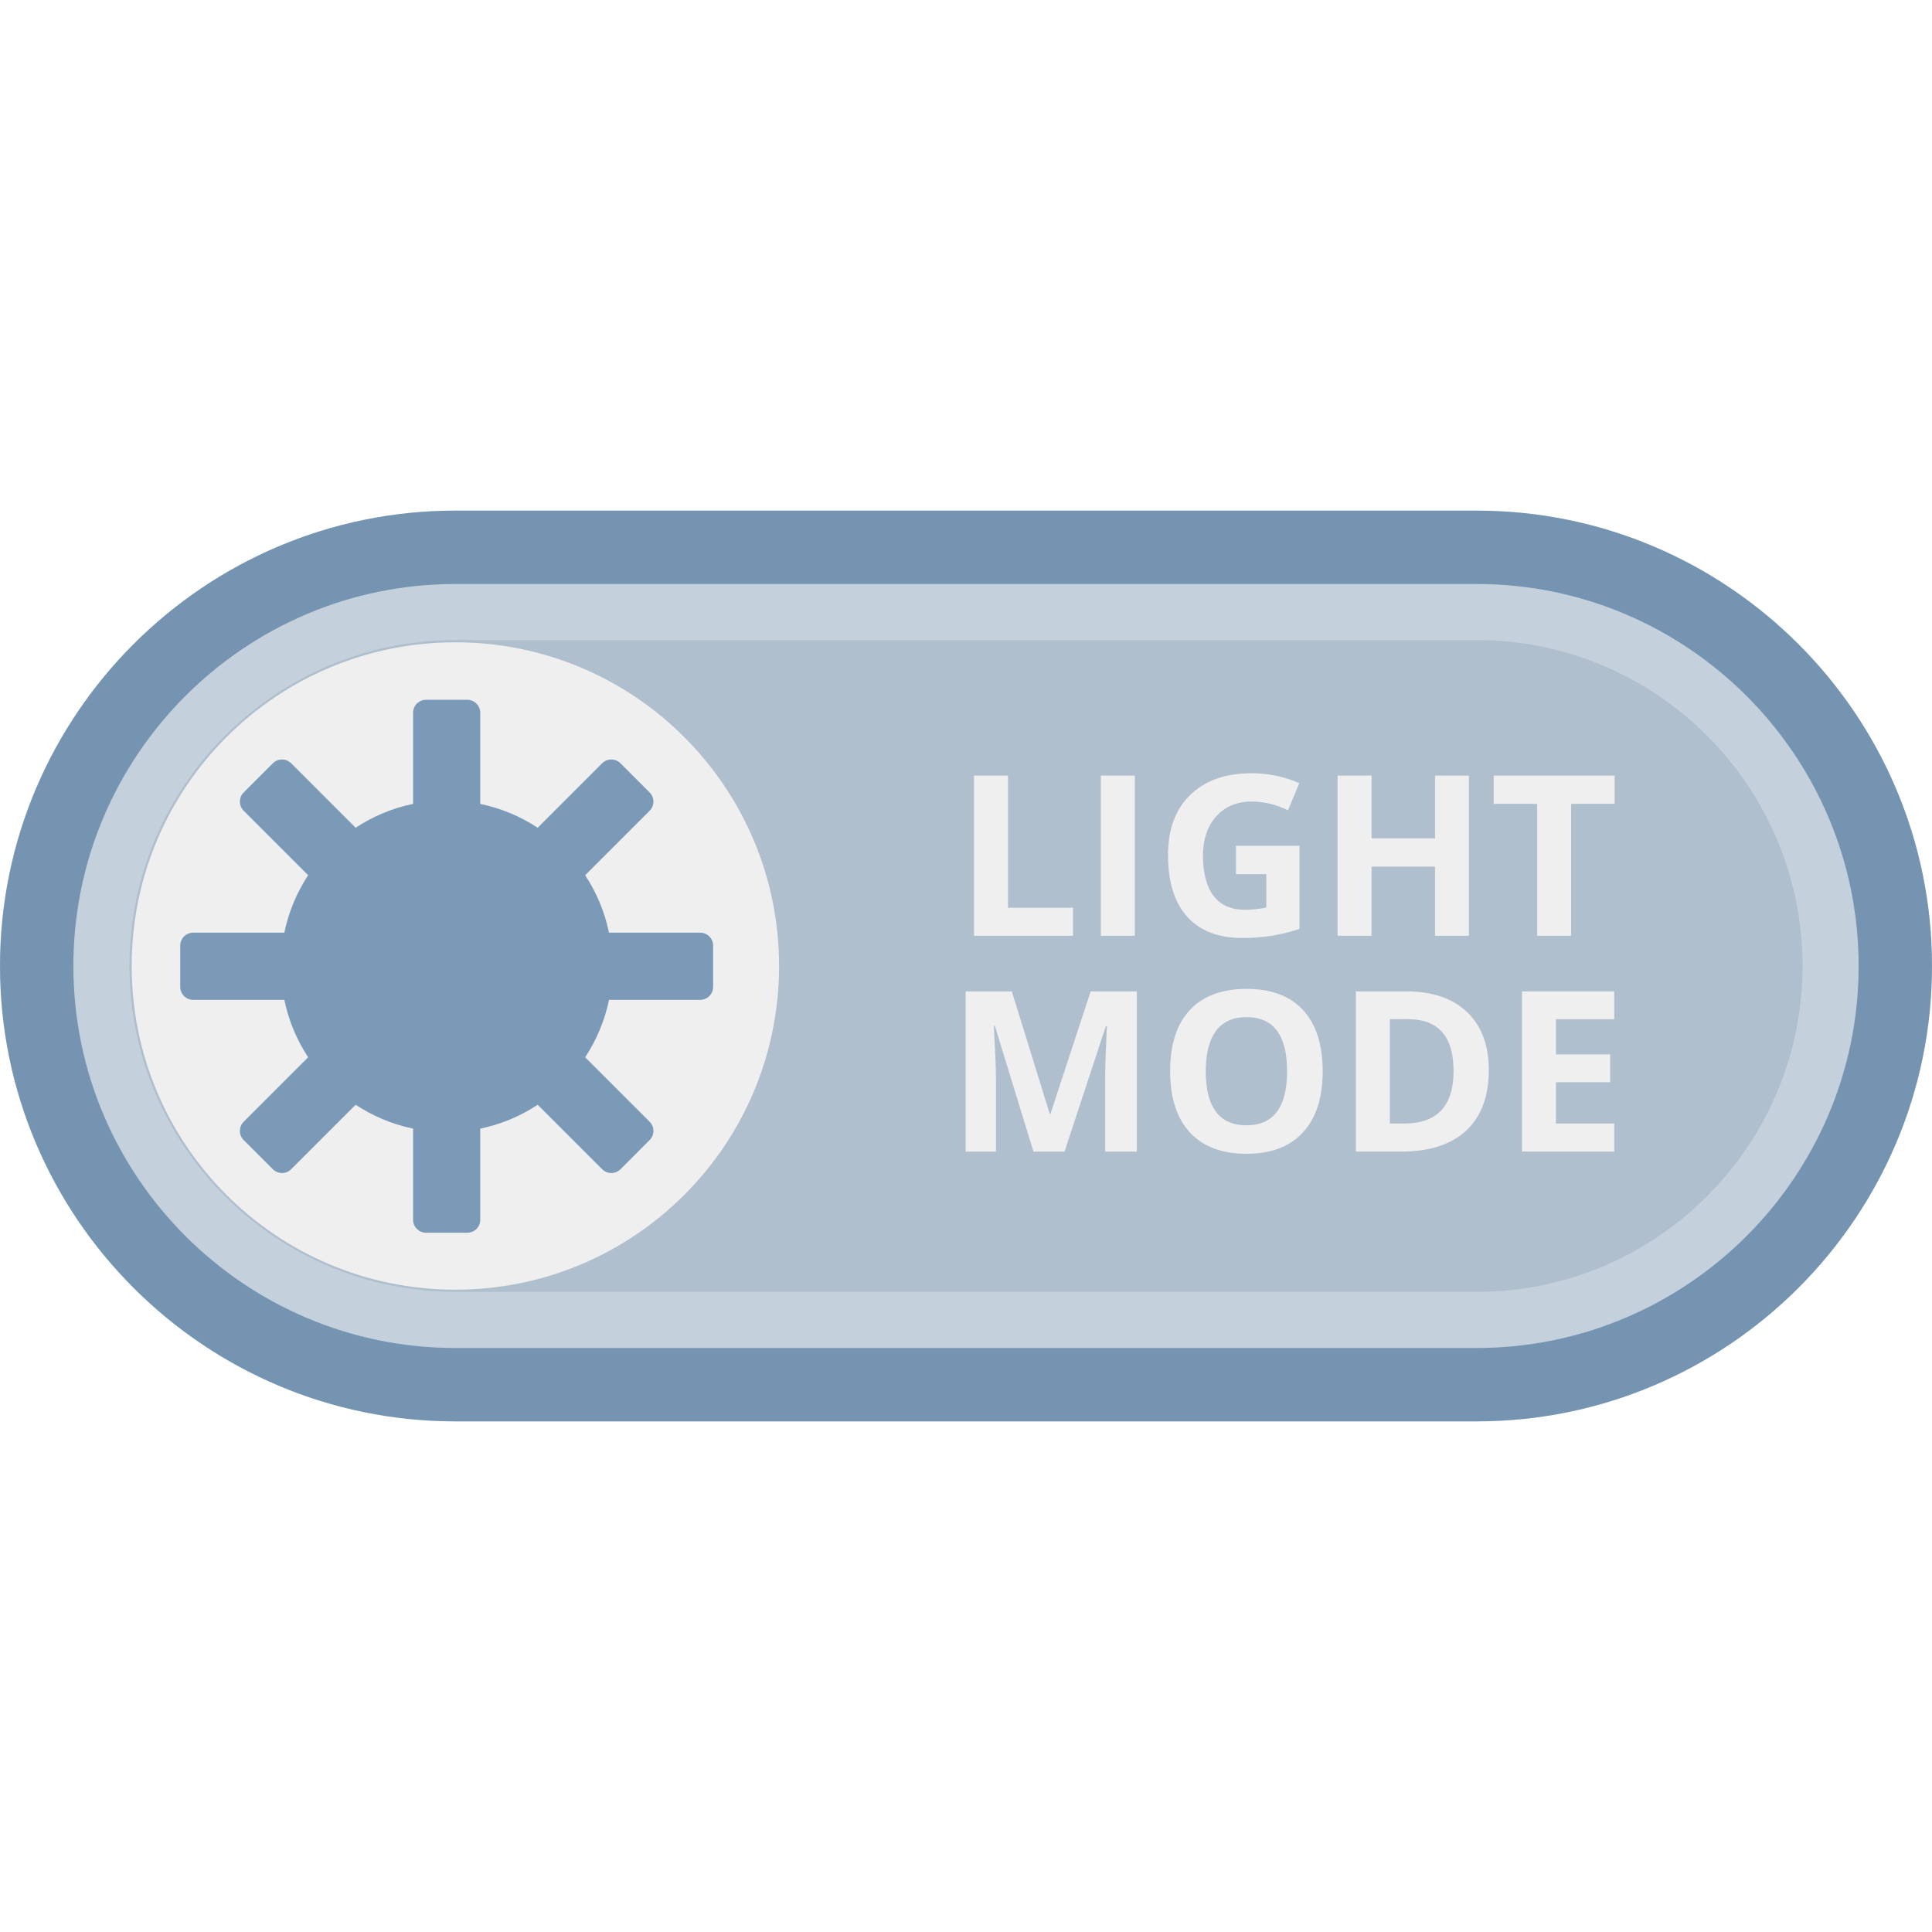
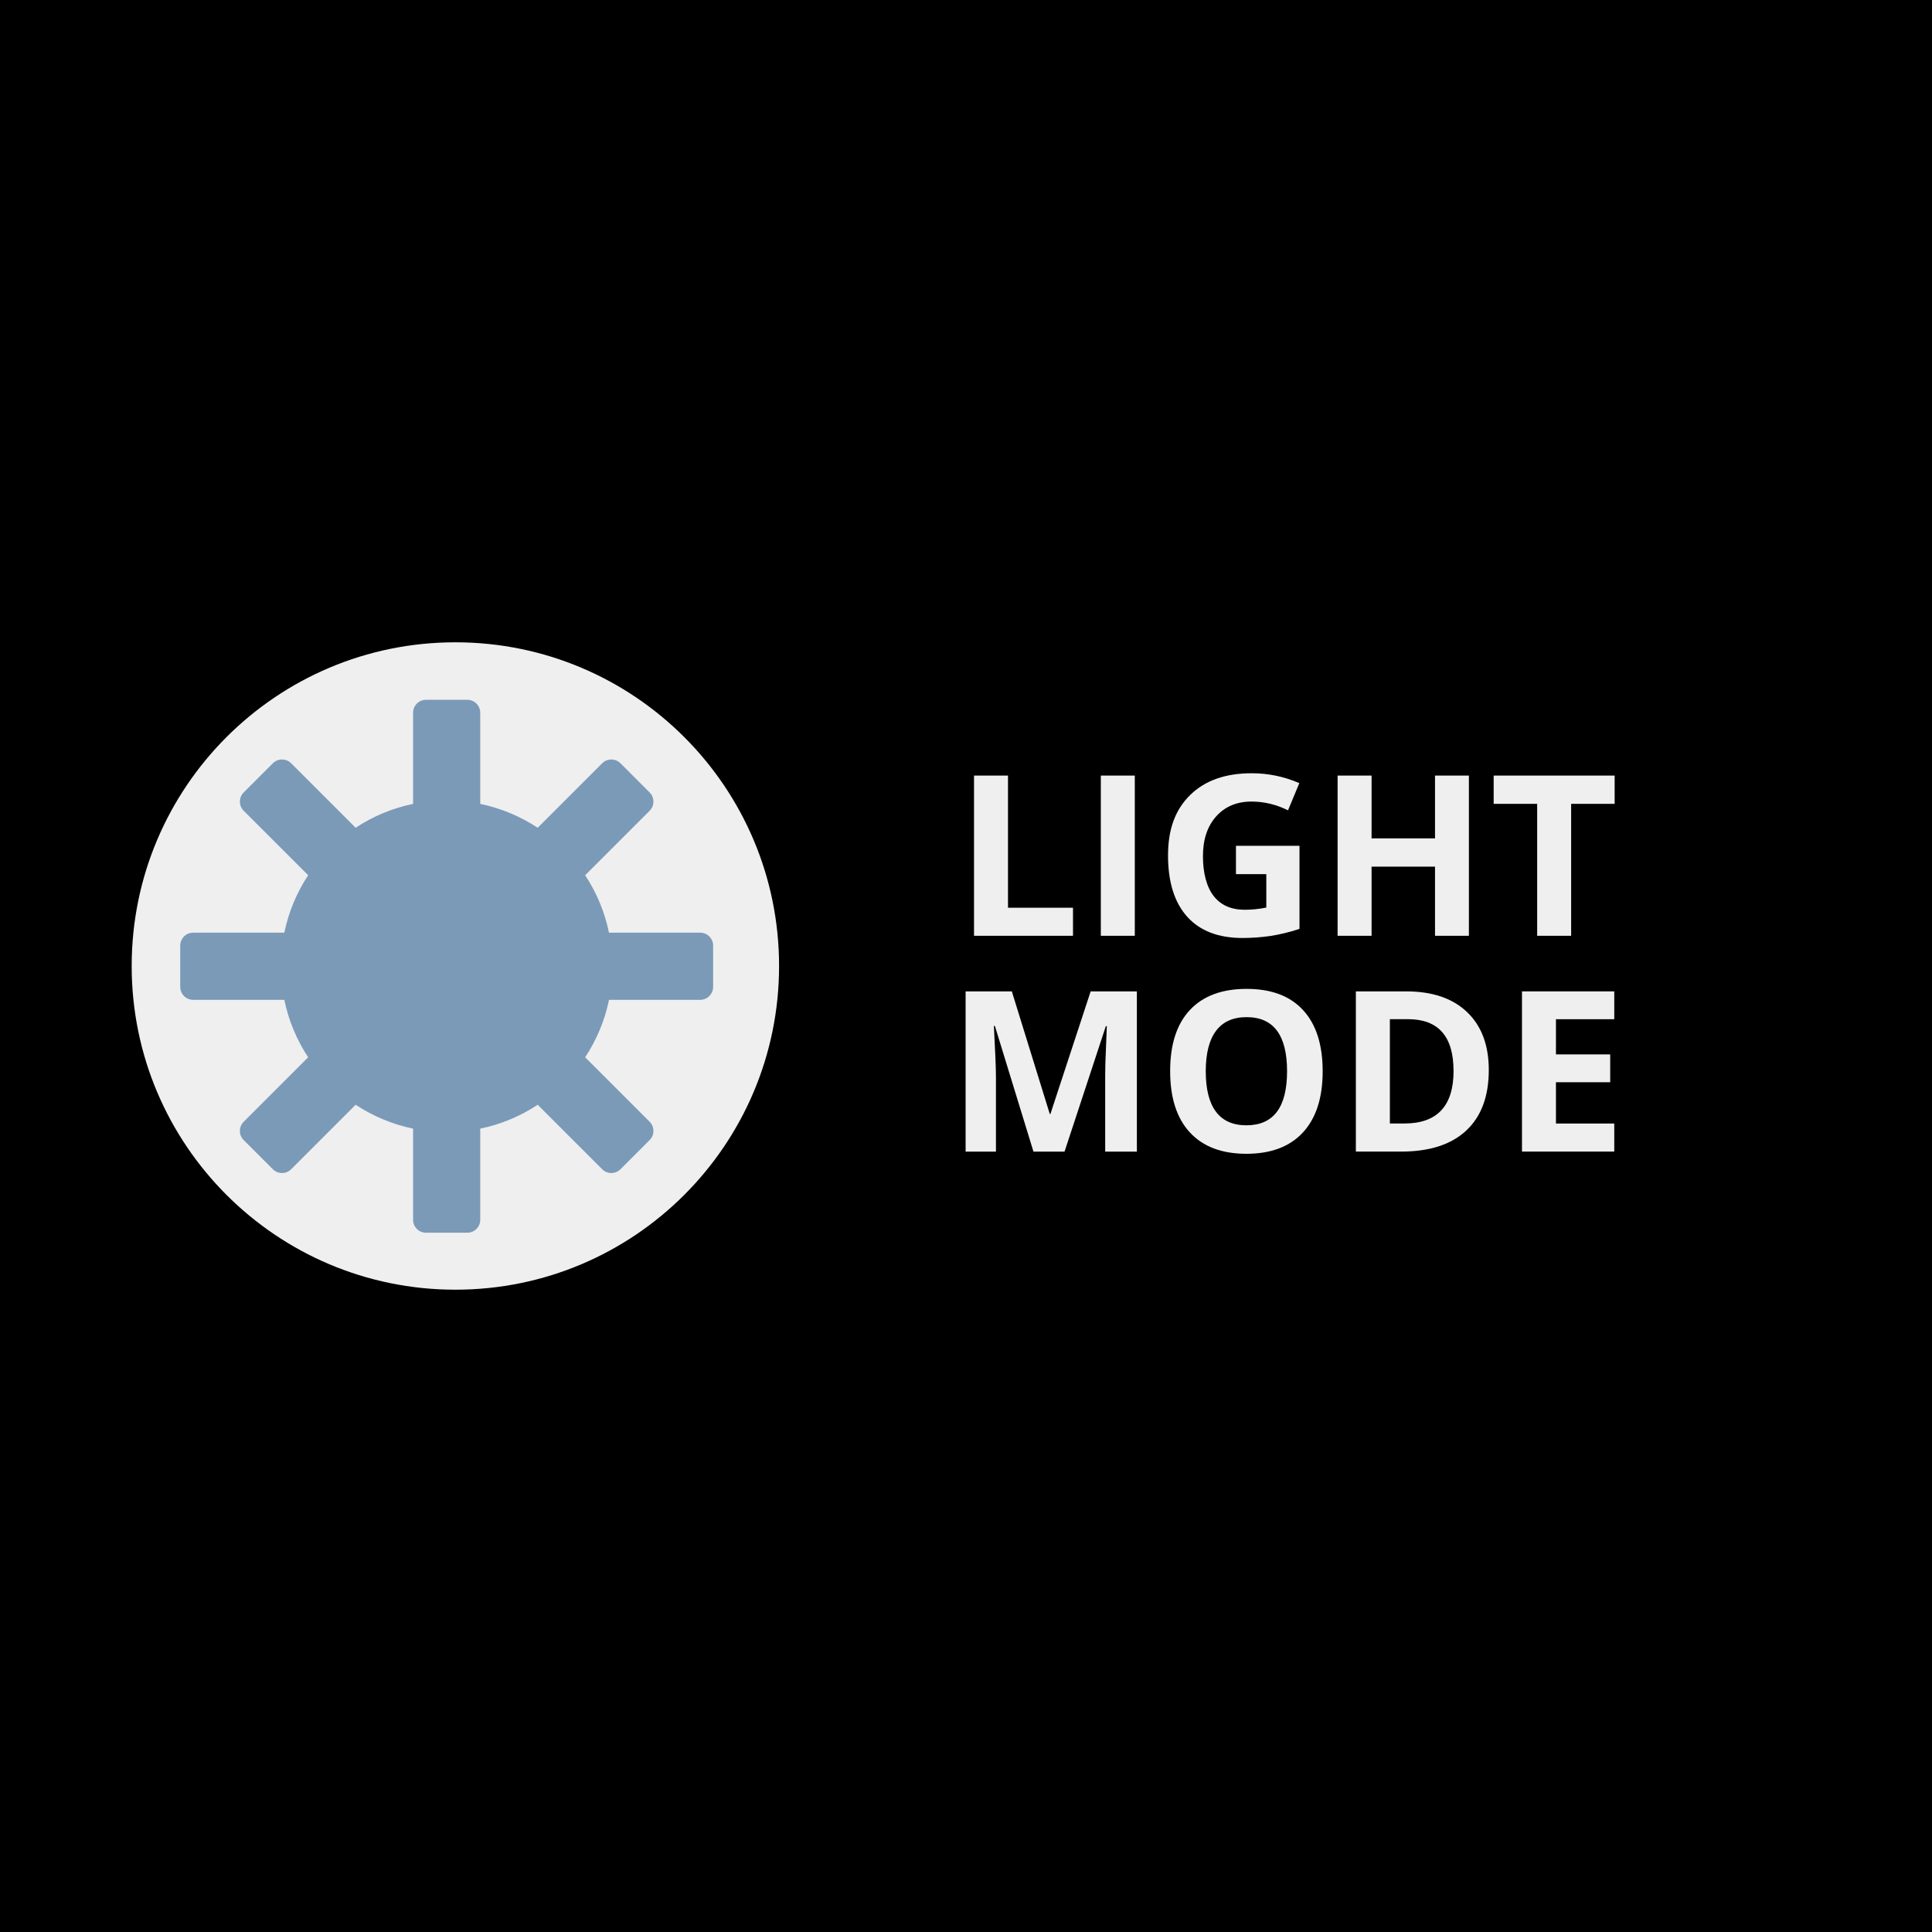
<svg xmlns="http://www.w3.org/2000/svg" id="Ebene_2" data-name="Ebene 2" viewBox="0 0 447.64 447.64">
-   <defs>
-     <style>
-       .cls-1 {
-         fill: none;
-       }
- 
-       .cls-2 {
-         fill: #efefef;
-       }
- 
-       .cls-3 {
-         fill: #5b7c99;
-         opacity: .2;
-       }
- 
-       .cls-4 {
-         fill: #7a9ab8;
-       }
-     </style>
-   </defs>
  <g id="Ebene_1-2" data-name="Ebene 1">
    <g>
      <g>
        <g>
-           <path class="cls-3" d="M105.51,320.83c-53.49,0-97.01-43.52-97.01-97.01s43.52-97.01,97.01-97.01h236.62c53.49,0,97.01,43.52,97.01,97.01s-43.52,97.01-97.01,97.01H105.51Z" />
-           <path class="cls-4" d="M342.13,135.31c48.8,0,88.51,39.7,88.51,88.51s-39.7,88.51-88.51,88.51H105.51c-48.8,0-88.51-39.7-88.51-88.51s39.7-88.51,88.51-88.51h236.62M342.13,118.31H105.51C47.33,118.31,0,165.64,0,223.82s47.33,105.51,105.51,105.51h236.62c58.18,0,105.51-47.33,105.51-105.51s-47.33-105.51-105.51-105.51h0Z" />
+           <path class="cls-3" d="M105.51,320.83c-53.49,0-97.01-43.52-97.01-97.01s43.52-97.01,97.01-97.01h236.62c53.49,0,97.01,43.52,97.01,97.01s-43.52,97.01-97.01,97.01H105.51Z" fill="#5b7c99" />
+           <path class="cls-4" d="M342.13,135.31c48.8,0,88.51,39.7,88.51,88.51s-39.7,88.51-88.51,88.51H105.51c-48.8,0-88.51-39.7-88.51-88.51s39.7-88.51,88.51-88.51h236.62M342.13,118.31H105.51C47.33,118.31,0,165.64,0,223.82s47.33,105.51,105.51,105.51h236.62c58.18,0,105.51-47.33,105.51-105.51s-47.33-105.51-105.51-105.51h0Z" fill="#7a9ab8" />
        </g>
-         <path class="cls-3" d="M105.51,329.33C47.33,329.33,0,281.99,0,223.82s47.33-105.51,105.51-105.51h236.62c58.18,0,105.51,47.33,105.51,105.51s-47.33,105.51-105.51,105.51H105.51Z" />
-         <path class="cls-3" d="M105.51,299.32c-41.63,0-75.51-33.87-75.51-75.51s33.87-75.51,75.51-75.51h236.62c41.63,0,75.51,33.87,75.51,75.51s-33.87,75.51-75.51,75.51H105.51Z" />
+         <path class="cls-3" d="M105.51,329.33C47.33,329.33,0,281.99,0,223.82s47.33-105.51,105.51-105.51h236.62c58.18,0,105.51,47.33,105.51,105.51s-47.33,105.51-105.51,105.51H105.51Z" fill="#5b7c99" />
+         <path class="cls-3" d="M105.51,299.32c-41.63,0-75.51-33.87-75.51-75.51s33.87-75.51,75.51-75.51h236.62c41.63,0,75.51,33.87,75.51,75.51s-33.87,75.51-75.51,75.51H105.51Z" fill="#5b7c99" />
        <rect class="cls-1" width="447.64" height="447.64" />
        <g>
-           <path class="cls-2" d="M225.68,216.82v-37.12h7.87v30.62h15.06v6.5h-22.93Z" />
-           <path class="cls-2" d="M255.06,216.82v-37.12h7.87v37.12h-7.87Z" />
-           <path class="cls-2" d="M286.36,195.97h14.73v19.25c-2.39.78-4.63,1.32-6.74,1.64-2.11.31-4.26.47-6.46.47-5.6,0-9.88-1.65-12.83-4.94-2.95-3.29-4.43-8.02-4.43-14.18s1.71-10.66,5.14-14.02,8.18-5.03,14.26-5.03c3.81,0,7.48.76,11.02,2.29l-2.62,6.3c-2.71-1.35-5.53-2.03-8.46-2.03-3.4,0-6.13,1.14-8.18,3.43s-3.07,5.36-3.07,9.22.83,7.11,2.48,9.23c1.65,2.12,4.05,3.19,7.2,3.19,1.64,0,3.31-.17,5-.51v-7.74h-7.03v-6.55Z" />
-           <path class="cls-2" d="M340.34,216.82h-7.85v-16.02h-14.7v16.02h-7.87v-37.12h7.87v14.55h14.7v-14.55h7.85v37.12Z" />
-           <path class="cls-2" d="M364.03,216.82h-7.87v-30.57h-10.08v-6.55h28.03v6.55h-10.08v30.57Z" />
-           <path class="cls-2" d="M239.45,266.82l-8.94-29.12h-.23c.32,5.93.48,9.88.48,11.86v17.27h-7.03v-37.12h10.71l8.79,28.39h.15l9.32-28.39h10.71v37.12h-7.34v-17.57c0-.83.01-1.79.04-2.87.03-1.08.14-3.96.34-8.63h-.23l-9.57,29.07h-7.21Z" />
-           <path class="cls-2" d="M306.46,248.21c0,6.14-1.52,10.87-4.57,14.17s-7.41,4.95-13.1,4.95-10.05-1.65-13.1-4.95-4.57-8.04-4.57-14.22,1.53-10.9,4.58-14.15c3.06-3.26,7.44-4.89,13.14-4.89s10.07,1.64,13.09,4.93c3.02,3.29,4.53,8.01,4.53,14.17ZM279.37,248.21c0,4.15.79,7.27,2.36,9.37,1.57,2.1,3.93,3.15,7.06,3.15,6.28,0,9.42-4.17,9.42-12.52s-3.12-12.54-9.37-12.54c-3.13,0-5.49,1.05-7.08,3.16s-2.39,5.23-2.39,9.38Z" />
-           <path class="cls-2" d="M344.95,247.9c0,6.11-1.74,10.79-5.22,14.04s-8.5,4.88-15.07,4.88h-10.51v-37.12h11.65c6.06,0,10.77,1.6,14.12,4.8s5.03,7.67,5.03,13.41ZM336.78,248.1c0-7.97-3.52-11.96-10.56-11.96h-4.19v24.17h3.38c7.58,0,11.38-4.07,11.38-12.21Z" />
-           <path class="cls-2" d="M374.02,266.82h-21.38v-37.12h21.38v6.45h-13.51v8.15h12.57v6.45h-12.57v9.57h13.51v6.5Z" />
+           <path class="cls-2" d="M225.68,216.82v-37.12h7.87v30.62h15.06v6.5h-22.93Z" fill="#efefef" />
+           <path class="cls-2" d="M255.06,216.82v-37.12h7.87v37.12h-7.87Z" fill="#efefef" />
+           <path class="cls-2" d="M286.36,195.97h14.73v19.25c-2.39.78-4.63,1.32-6.74,1.64-2.11.31-4.26.47-6.46.47-5.6,0-9.88-1.65-12.83-4.94-2.95-3.29-4.43-8.02-4.43-14.18s1.71-10.66,5.14-14.02,8.18-5.03,14.26-5.03c3.81,0,7.48.76,11.02,2.29l-2.62,6.3c-2.71-1.35-5.53-2.03-8.46-2.03-3.4,0-6.13,1.14-8.18,3.43s-3.07,5.36-3.07,9.22.83,7.11,2.48,9.23c1.65,2.12,4.05,3.19,7.2,3.19,1.64,0,3.31-.17,5-.51v-7.74h-7.03v-6.55Z" fill="#efefef" />
+           <path class="cls-2" d="M340.34,216.82h-7.85v-16.02h-14.7v16.02h-7.87v-37.12h7.87v14.55h14.7v-14.55h7.85v37.12Z" fill="#efefef" />
+           <path class="cls-2" d="M364.03,216.82h-7.87v-30.57h-10.08v-6.55h28.03v6.55h-10.08v30.57Z" fill="#efefef" />
+           <path class="cls-2" d="M239.45,266.82l-8.94-29.12h-.23c.32,5.93.48,9.88.48,11.86v17.27h-7.03v-37.12h10.71l8.79,28.39h.15l9.32-28.39h10.71v37.12h-7.34v-17.57c0-.83.01-1.79.04-2.87.03-1.08.14-3.96.34-8.63h-.23l-9.57,29.07h-7.21Z" fill="#efefef" />
+           <path class="cls-2" d="M306.46,248.21c0,6.14-1.52,10.87-4.57,14.17s-7.41,4.95-13.1,4.95-10.05-1.65-13.1-4.95-4.57-8.04-4.57-14.22,1.53-10.9,4.58-14.15c3.06-3.26,7.44-4.89,13.14-4.89s10.07,1.64,13.09,4.93c3.02,3.29,4.53,8.01,4.53,14.17ZM279.37,248.21c0,4.15.79,7.27,2.36,9.37,1.57,2.1,3.93,3.15,7.06,3.15,6.28,0,9.42-4.17,9.42-12.52s-3.12-12.54-9.37-12.54c-3.13,0-5.49,1.05-7.08,3.16s-2.39,5.23-2.39,9.38Z" fill="#efefef" />
+           <path class="cls-2" d="M344.95,247.9c0,6.11-1.74,10.79-5.22,14.04s-8.5,4.88-15.07,4.88h-10.51v-37.12h11.65c6.06,0,10.77,1.6,14.12,4.8s5.03,7.67,5.03,13.41ZM336.78,248.1c0-7.97-3.52-11.96-10.56-11.96h-4.19v24.17h3.38c7.58,0,11.38-4.07,11.38-12.21Z" fill="#efefef" />
+           <path class="cls-2" d="M374.02,266.82h-21.38v-37.12h21.38v6.45h-13.51v8.15h12.57v6.45h-12.57v9.57h13.51v6.5Z" fill="#efefef" />
        </g>
      </g>
-       <circle class="cls-2" cx="105.51" cy="223.82" r="75" />
-       <path class="cls-4" d="M162.22,216.1h-21.12c-.99-4.83-2.9-9.33-5.52-13.31l14.94-14.94c1.17-1.17,1.17-3.07,0-4.24l-6.76-6.76c-1.17-1.17-3.07-1.17-4.24,0l-14.94,14.94c-3.98-2.62-8.48-4.53-13.31-5.53v-21.12c0-1.66-1.34-3-3-3h-9.56c-1.66,0-3,1.34-3,3v21.12c-4.83.99-9.33,2.9-13.31,5.53l-14.94-14.94c-1.17-1.17-3.07-1.17-4.24,0l-6.76,6.76c-1.17,1.17-1.17,3.07,0,4.24l14.94,14.94c-2.62,3.98-4.53,8.48-5.52,13.31h-21.12c-1.66,0-3,1.34-3,3v9.56c0,1.66,1.34,3,3,3h21.12c.99,4.83,2.9,9.33,5.52,13.31l-14.94,14.94c-1.17,1.17-1.17,3.07,0,4.24l6.76,6.76c1.17,1.17,3.07,1.17,4.24,0l14.94-14.94c3.98,2.62,8.48,4.53,13.31,5.53v21.12c0,1.66,1.34,3,3,3h9.56c1.66,0,3-1.34,3-3v-21.12c4.83-.99,9.33-2.9,13.31-5.53l14.94,14.94c1.17,1.17,3.07,1.17,4.24,0l6.76-6.76c1.17-1.17,1.17-3.07,0-4.24l-14.94-14.94c2.62-3.98,4.53-8.48,5.53-13.31h21.12c1.66,0,3-1.34,3-3v-9.56c0-1.66-1.34-3-3-3Z" />
+       <circle class="cls-2" cx="105.51" cy="223.82" r="75" fill="#efefef" />
+       <path class="cls-4" d="M162.22,216.1h-21.12c-.99-4.83-2.9-9.33-5.52-13.31l14.94-14.94c1.17-1.17,1.17-3.07,0-4.24l-6.76-6.76c-1.17-1.17-3.07-1.17-4.24,0l-14.94,14.94c-3.98-2.62-8.48-4.53-13.31-5.53v-21.12c0-1.66-1.34-3-3-3h-9.56c-1.66,0-3,1.34-3,3v21.12c-4.83.99-9.33,2.9-13.31,5.53l-14.94-14.94c-1.17-1.17-3.07-1.17-4.24,0l-6.76,6.76c-1.17,1.17-1.17,3.07,0,4.24l14.94,14.94c-2.62,3.98-4.53,8.48-5.52,13.31h-21.12c-1.66,0-3,1.34-3,3v9.56c0,1.66,1.34,3,3,3h21.12c.99,4.83,2.9,9.33,5.52,13.31l-14.94,14.94c-1.17,1.17-1.17,3.07,0,4.24l6.76,6.76c1.17,1.17,3.07,1.17,4.24,0l14.94-14.94c3.98,2.62,8.48,4.53,13.31,5.53v21.12c0,1.66,1.34,3,3,3h9.56c1.66,0,3-1.34,3-3v-21.12c4.83-.99,9.33-2.9,13.31-5.53l14.94,14.94c1.17,1.17,3.07,1.17,4.24,0l6.76-6.76c1.17-1.17,1.17-3.07,0-4.24l-14.94-14.94c2.62-3.98,4.53-8.48,5.53-13.31h21.12c1.66,0,3-1.34,3-3v-9.56c0-1.66-1.34-3-3-3Z" fill="#7a9ab8" />
    </g>
  </g>
</svg>
